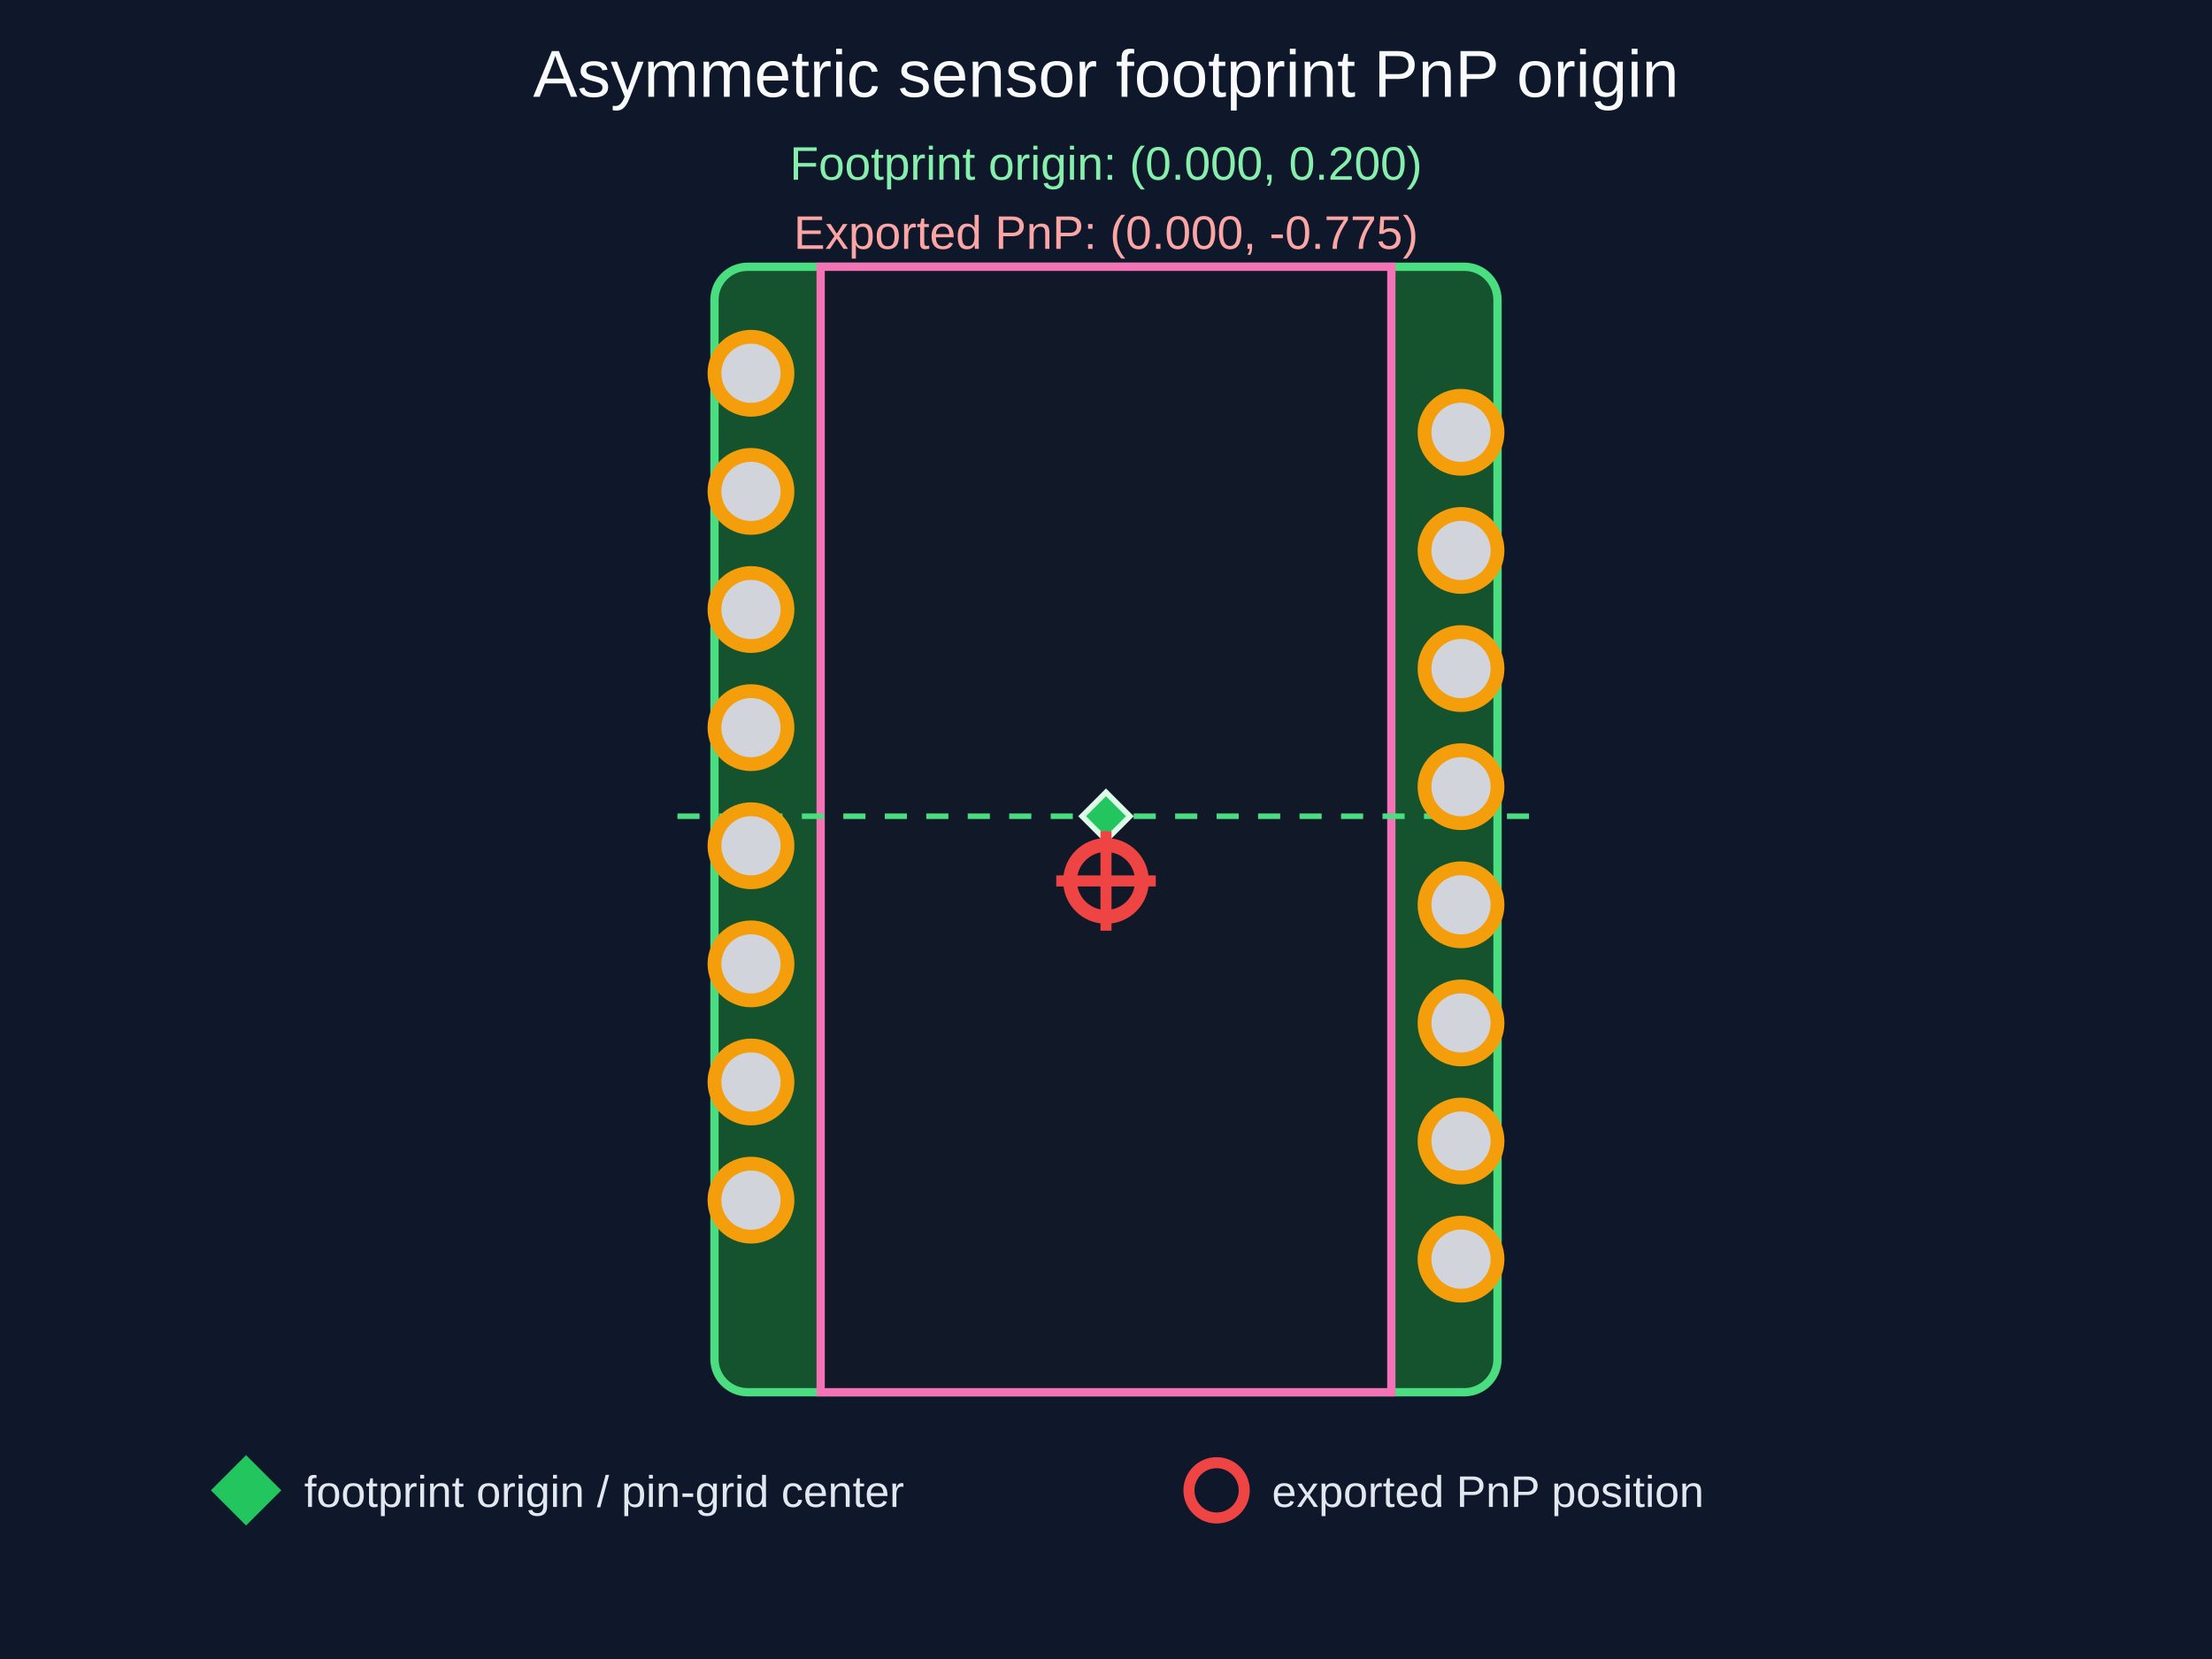
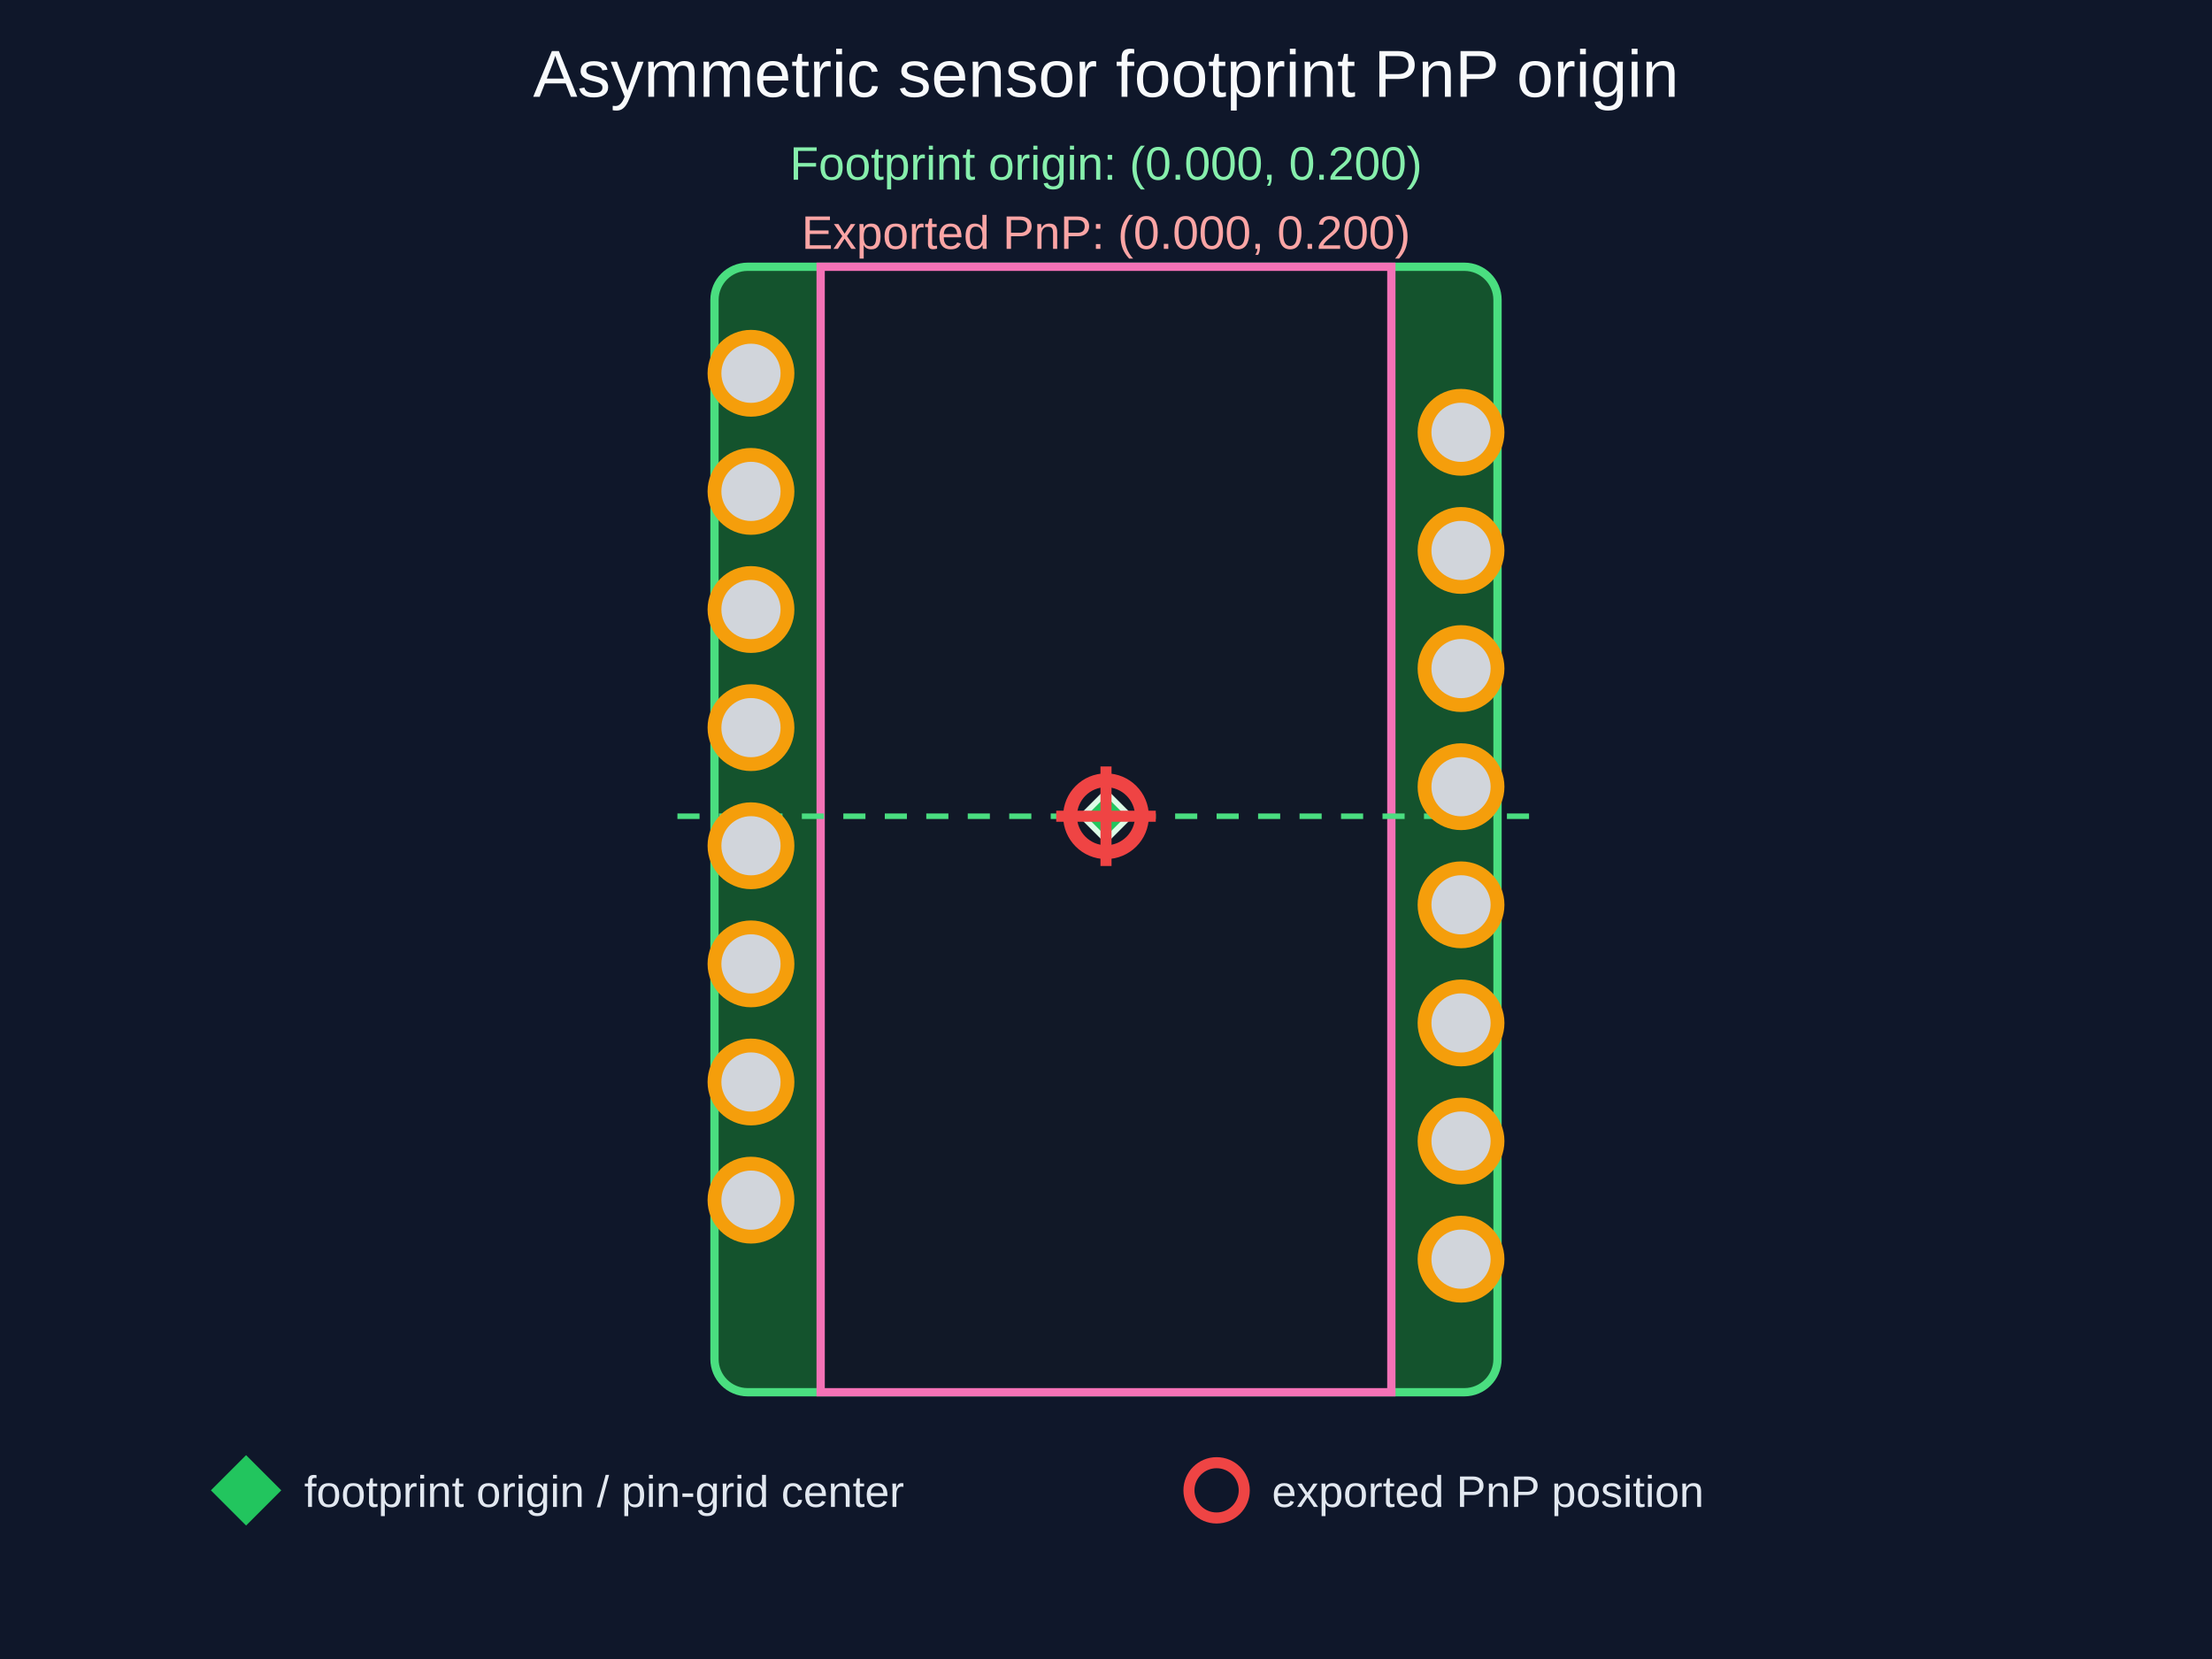
<svg xmlns="http://www.w3.org/2000/svg" width="800" height="600" viewBox="0 0 800 600">
  <rect width="800" height="600" fill="#0f172a" />
  <text x="400" y="35" fill="#f8fafc" font-family="Arial, sans-serif" font-size="24" text-anchor="middle">Asymmetric sensor footprint PnP origin</text>
  <text x="400" y="65" fill="#86efac" font-family="Arial, sans-serif" font-size="17" text-anchor="middle">Footprint origin: (0.000, 0.200)</text>
-   <text x="400" y="90" fill="#fca5a5" font-family="Arial, sans-serif" font-size="17" text-anchor="middle">Exported PnP: (0.000, -0.775)</text>
+   <text x="400" y="90" fill="#fca5a5" font-family="Arial, sans-serif" font-size="17" text-anchor="middle">Exported PnP: (0.000, 0.200)</text>
  <rect x="258.40" y="96.48" width="283.20" height="407.04" rx="12" fill="#14532d" stroke="#4ade80" stroke-width="3" />
  <rect x="296.80" y="96.48" width="206.40" height="407.04" fill="#111827" stroke="#f472b6" stroke-width="3" />
  <line x1="245" y1="295.20" x2="555" y2="295.20" stroke="#4ade80" stroke-width="2" stroke-dasharray="8 7" />
  <circle cx="528.40" cy="455.40" r="13.20" fill="#d1d5db" stroke="#f59e0b" stroke-width="5" />
  <circle cx="528.40" cy="412.68" r="13.20" fill="#d1d5db" stroke="#f59e0b" stroke-width="5" />
  <circle cx="528.40" cy="369.96" r="13.20" fill="#d1d5db" stroke="#f59e0b" stroke-width="5" />
  <circle cx="528.40" cy="327.24" r="13.20" fill="#d1d5db" stroke="#f59e0b" stroke-width="5" />
  <circle cx="528.40" cy="284.52" r="13.20" fill="#d1d5db" stroke="#f59e0b" stroke-width="5" />
  <circle cx="528.40" cy="241.80" r="13.20" fill="#d1d5db" stroke="#f59e0b" stroke-width="5" />
  <circle cx="528.40" cy="199.08" r="13.20" fill="#d1d5db" stroke="#f59e0b" stroke-width="5" />
  <circle cx="528.40" cy="156.35" r="13.20" fill="#d1d5db" stroke="#f59e0b" stroke-width="5" />
  <circle cx="271.60" cy="135.00" r="13.20" fill="#d1d5db" stroke="#f59e0b" stroke-width="5" />
  <circle cx="271.60" cy="177.72" r="13.20" fill="#d1d5db" stroke="#f59e0b" stroke-width="5" />
  <circle cx="271.60" cy="220.44" r="13.20" fill="#d1d5db" stroke="#f59e0b" stroke-width="5" />
  <circle cx="271.60" cy="263.16" r="13.20" fill="#d1d5db" stroke="#f59e0b" stroke-width="5" />
  <circle cx="271.60" cy="305.88" r="13.20" fill="#d1d5db" stroke="#f59e0b" stroke-width="5" />
  <circle cx="271.60" cy="348.60" r="13.20" fill="#d1d5db" stroke="#f59e0b" stroke-width="5" />
  <circle cx="271.60" cy="391.32" r="13.20" fill="#d1d5db" stroke="#f59e0b" stroke-width="5" />
  <circle cx="271.60" cy="434.05" r="13.20" fill="#d1d5db" stroke="#f59e0b" stroke-width="5" />
  <polygon points="400.00,286.56 408.64,295.20 400.00,303.84 391.36,295.20" fill="#22c55e" stroke="#dcfce7" stroke-width="2" />
-   <circle cx="400.00" cy="318.60" r="13" fill="none" stroke="#ef4444" stroke-width="5" />
-   <line x1="382" y1="318.6" x2="418" y2="318.6" stroke="#ef4444" stroke-width="4" />
-   <line x1="400" y1="300.6" x2="400" y2="336.6" stroke="#ef4444" stroke-width="4" />
+   <circle cx="400.00" cy="295.20" r="13" fill="none" stroke="#ef4444" stroke-width="5" />
+   <line x1="382" y1="295.2" x2="418" y2="295.2" stroke="#ef4444" stroke-width="4" />
+   <line x1="400" y1="277.2" x2="400" y2="313.2" stroke="#ef4444" stroke-width="4" />
  <rect x="80" y="530" width="18" height="18" transform="rotate(45 89 539)" fill="#22c55e" />
  <text x="110" y="545" fill="#e2e8f0" font-family="Arial, sans-serif" font-size="16">footprint origin / pin-grid center</text>
  <circle cx="440" cy="539" r="10" fill="none" stroke="#ef4444" stroke-width="4" />
  <text x="460" y="545" fill="#e2e8f0" font-family="Arial, sans-serif" font-size="16">exported PnP position</text>
</svg>
